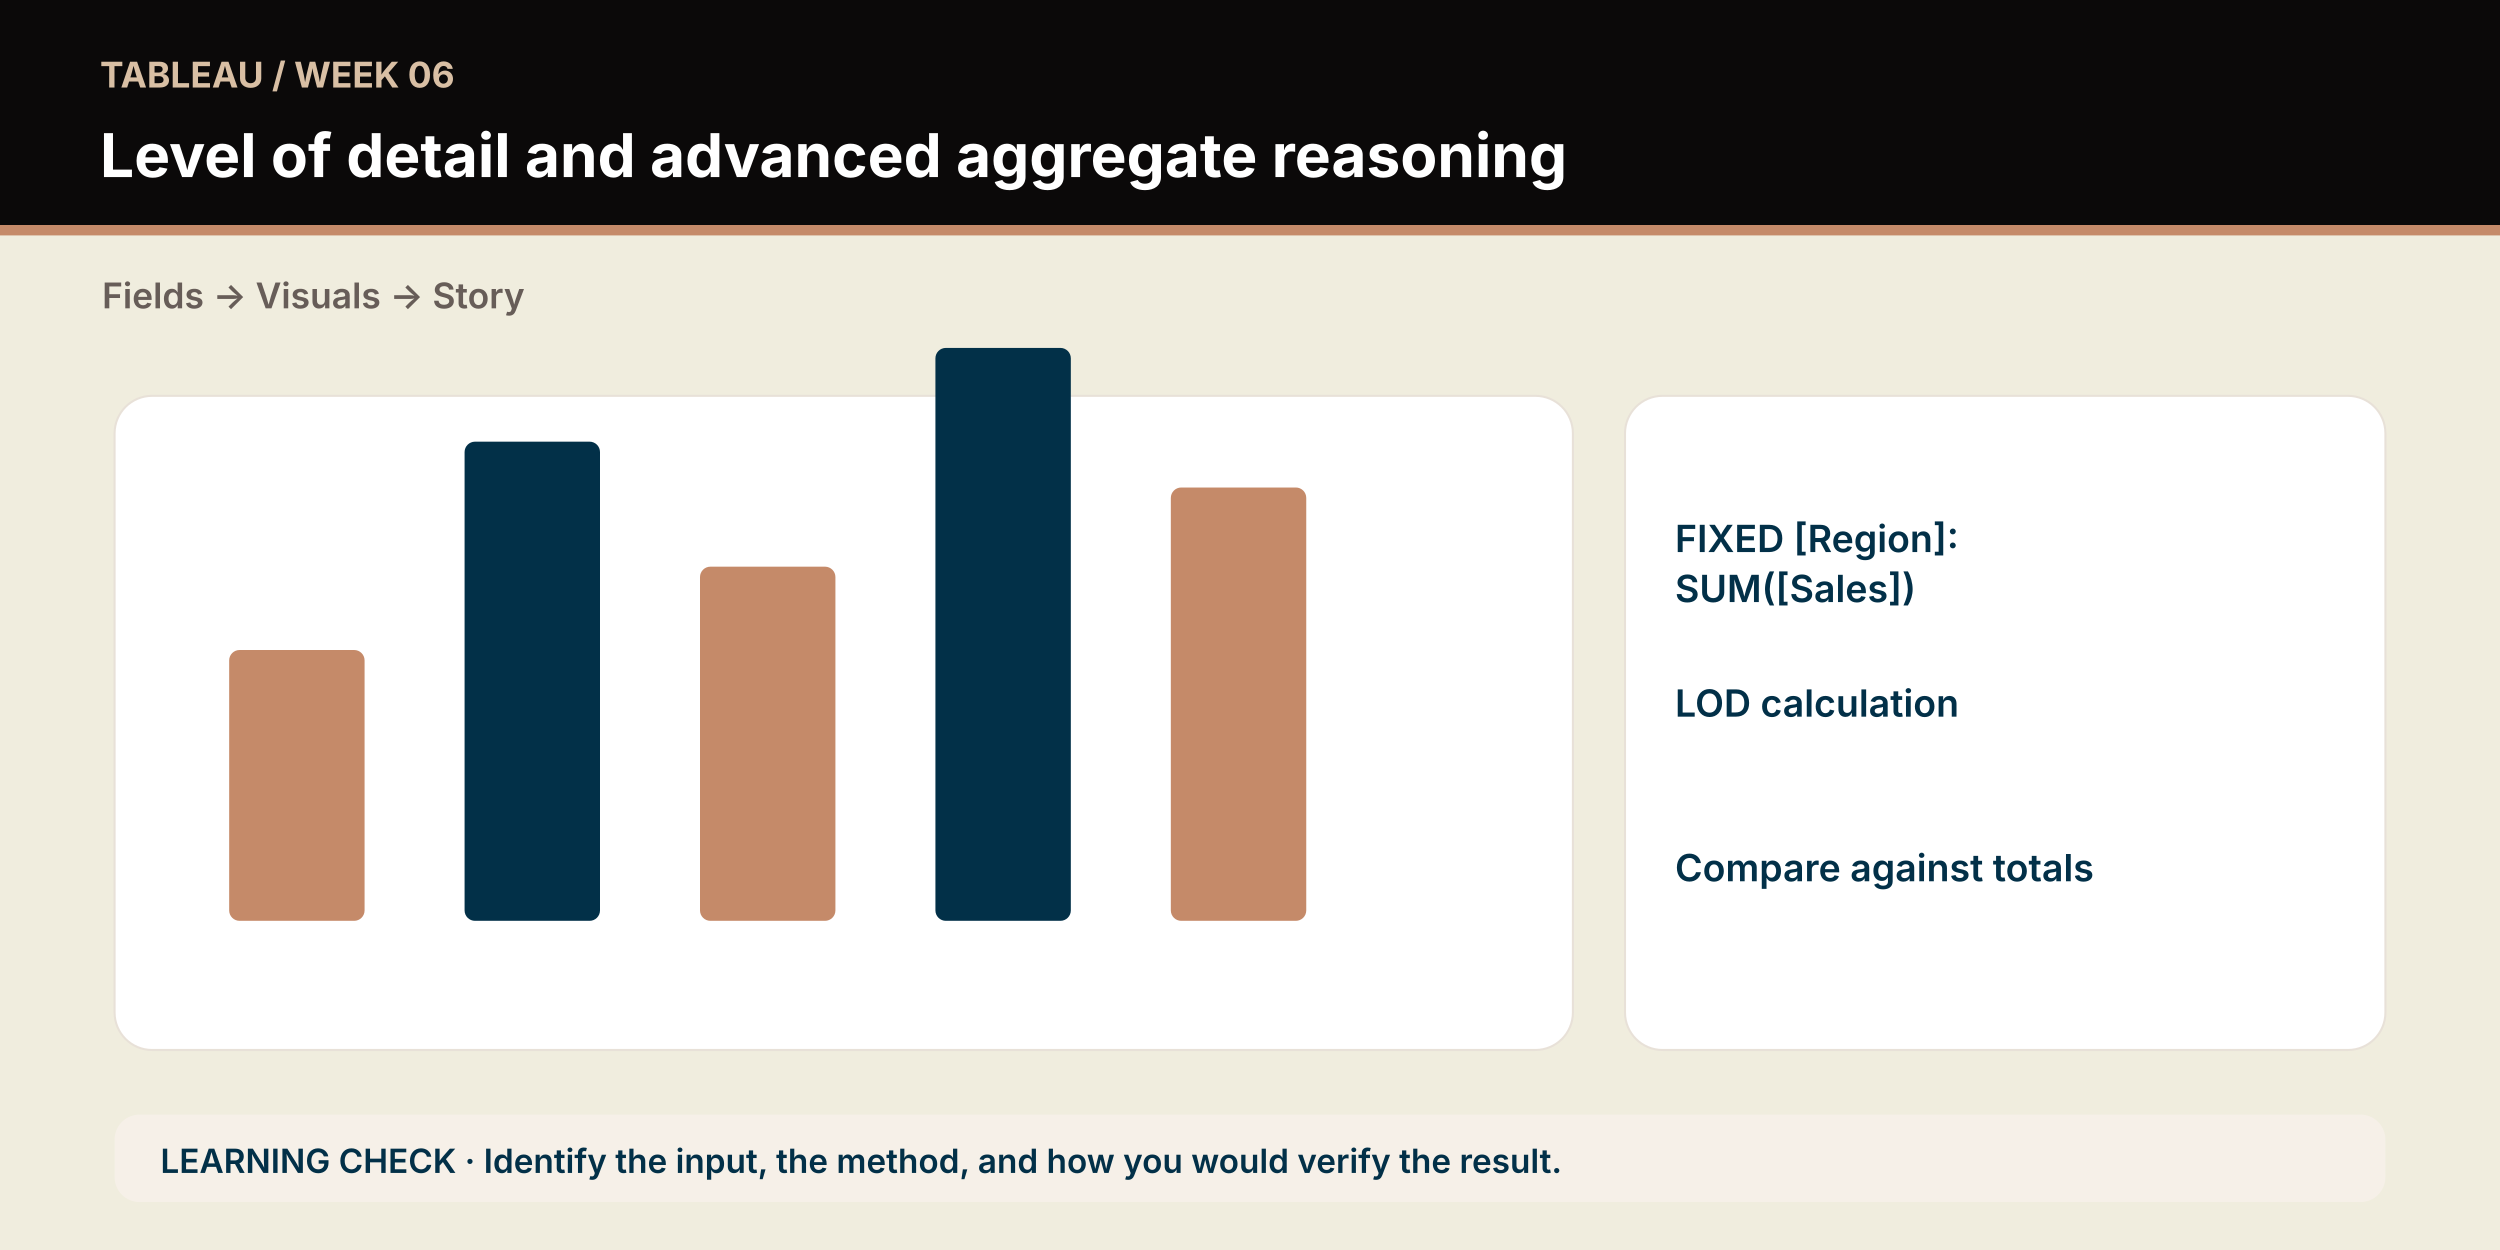
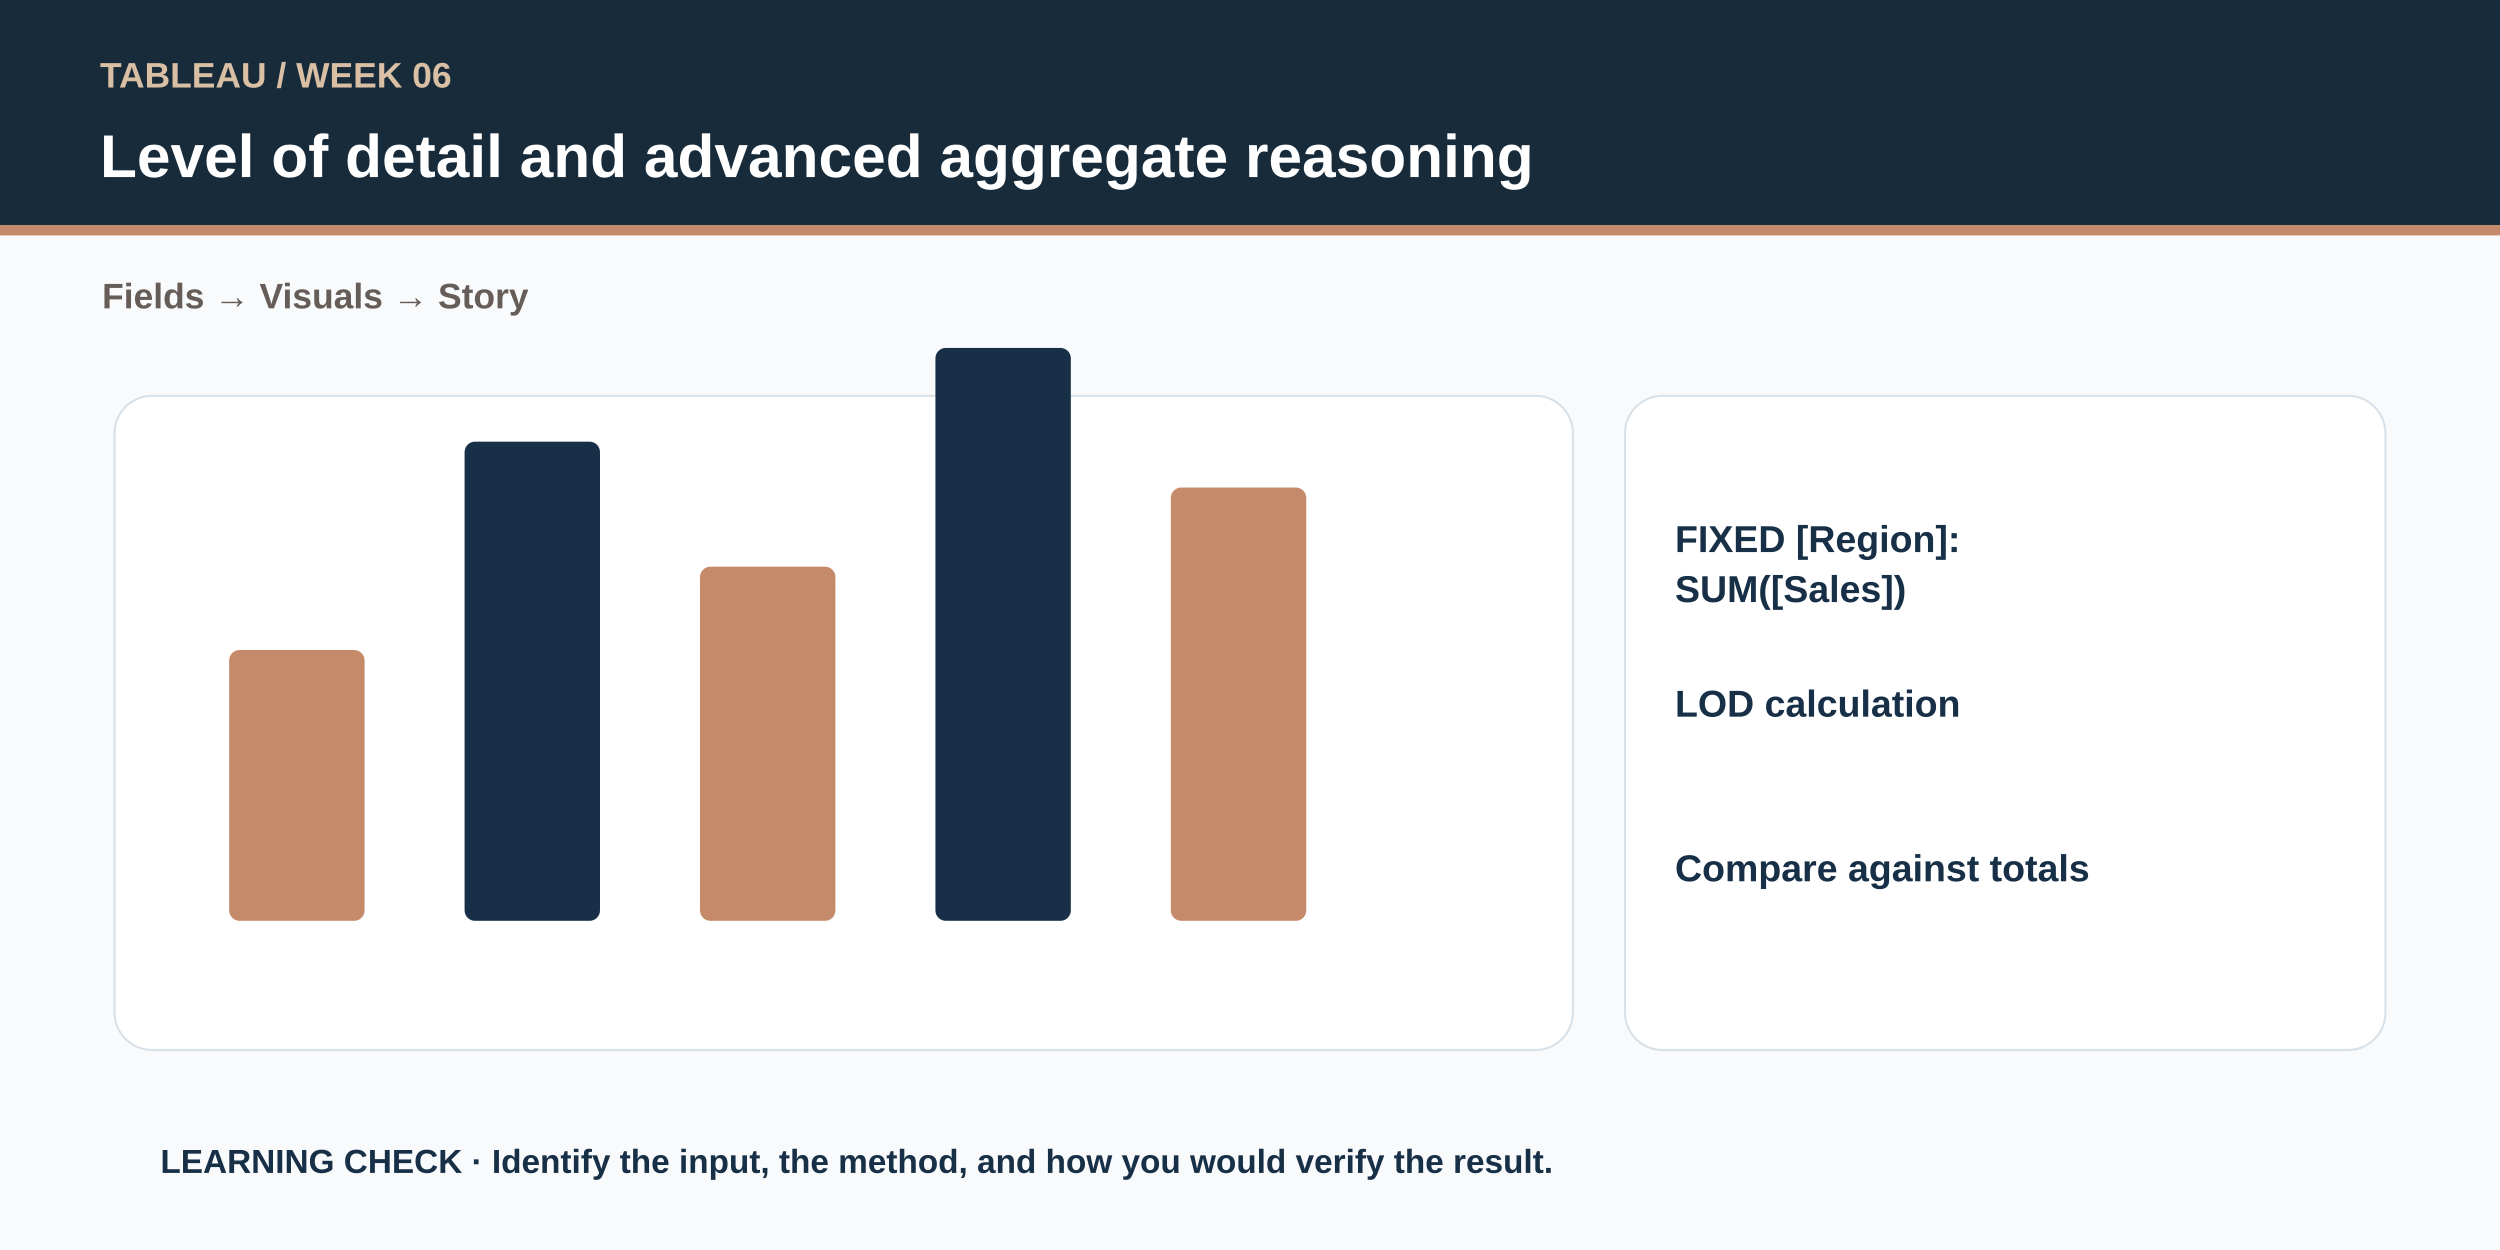
<svg xmlns="http://www.w3.org/2000/svg" width="1200" height="600" viewBox="0 0 1200 600" role="img" aria-label="TABLEAU week 6: Level of detail and advanced aggregate reasoning concept diagram">
-   <rect x="0" y="0" width="1200" height="600" rx="0" fill="#F0EDDE" stroke="none" />
-   <rect x="0" y="0" width="1200" height="112" rx="0" fill="#0B0909" stroke="none" />
+   <rect x="0" y="0" width="1200" height="600" rx="0" fill="#F8FAFC" stroke="none" />
+   <rect x="0" y="0" width="1200" height="112" rx="0" fill="#172B3A" stroke="none" />
  <rect x="0" y="108" width="1200" height="5" rx="0" fill="#C58A69" stroke="none" />
-   <text x="48" y="42" fill="#D9BFA4" font-size="17" font-family="Inter,Arial,sans-serif" font-weight="700">TABLEAU  /  WEEK 06</text>
-   <text x="48" y="85" fill="#FFFFFF" font-size="29" font-family="Inter,Arial,sans-serif" font-weight="700">Level of detail and advanced aggregate reasoning</text>
-   <text x="49" y="148" fill="#675D58" font-size="17" font-family="Inter,Arial,sans-serif" font-weight="600">Fields → Visuals → Story</text>
-   <rect x="55" y="190" width="700" height="314" rx="18" fill="#FFFFFF" stroke="#E8E1D8" />
-   <rect x="780" y="190" width="365" height="314" rx="18" fill="#FFFFFF" stroke="#E8E1D8" />
+   <text x="48" y="42" fill="#D9BFA4" font-size="17" font-family="Segoe UI,Arial,sans-serif" font-weight="700">TABLEAU  /  WEEK 06</text>
+   <text x="48" y="85" fill="#FFFFFF" font-size="29" font-family="Segoe UI,Arial,sans-serif" font-weight="700">Level of detail and advanced aggregate reasoning</text>
+   <text x="49" y="148" fill="#675D58" font-size="17" font-family="Segoe UI,Arial,sans-serif" font-weight="600">Fields → Visuals → Story</text>
+   <rect x="55" y="190" width="700" height="314" rx="18" fill="#FFFFFF" stroke="#D8E1E8" />
+   <rect x="780" y="190" width="365" height="314" rx="18" fill="#FFFFFF" stroke="#D8E1E8" />
  <rect x="110" y="312" width="65" height="130" rx="5" fill="#C58A69" stroke="none" />
-   <rect x="223" y="212" width="65" height="230" rx="5" fill="#023048" stroke="none" />
+   <rect x="223" y="212" width="65" height="230" rx="5" fill="#183047" stroke="none" />
  <rect x="336" y="272" width="65" height="170" rx="5" fill="#C58A69" stroke="none" />
-   <rect x="449" y="167" width="65" height="275" rx="5" fill="#023048" stroke="none" />
+   <rect x="449" y="167" width="65" height="275" rx="5" fill="#183047" stroke="none" />
  <rect x="562" y="234" width="65" height="208" rx="5" fill="#C58A69" stroke="none" />
-   <text x="804" y="265" fill="#023048" font-size="18" font-family="Inter,Arial,sans-serif" font-weight="600">FIXED [Region]:</text>
-   <text x="804" y="289" fill="#023048" font-size="18" font-family="Inter,Arial,sans-serif" font-weight="600">SUM([Sales])</text>
-   <text x="804" y="344" fill="#023048" font-size="18" font-family="Inter,Arial,sans-serif" font-weight="600">LOD calculation</text>
-   <text x="804" y="423" fill="#023048" font-size="18" font-family="Inter,Arial,sans-serif" font-weight="600">Compare against totals</text>
-   <rect x="55" y="535" width="1090" height="42" rx="12" fill="#F6F0E8" stroke="none" />
-   <text x="77" y="563" fill="#023048" font-size="16" font-family="Inter,Arial,sans-serif" font-weight="600">LEARNING CHECK  ·  Identify the input, the method, and how you would verify the result.</text>
+   <text x="804" y="265" fill="#183047" font-size="18" font-family="Segoe UI,Arial,sans-serif" font-weight="600">FIXED [Region]:</text>
+   <text x="804" y="289" fill="#183047" font-size="18" font-family="Segoe UI,Arial,sans-serif" font-weight="600">SUM([Sales])</text>
+   <text x="804" y="344" fill="#183047" font-size="18" font-family="Segoe UI,Arial,sans-serif" font-weight="600">LOD calculation</text>
+   <text x="804" y="423" fill="#183047" font-size="18" font-family="Segoe UI,Arial,sans-serif" font-weight="600">Compare against totals</text>
+   <rect x="55" y="535" width="1090" height="42" rx="12" fill="#F8FAFC" stroke="none" />
+   <text x="77" y="563" fill="#183047" font-size="16" font-family="Segoe UI,Arial,sans-serif" font-weight="600">LEARNING CHECK  ·  Identify the input, the method, and how you would verify the result.</text>
</svg>
